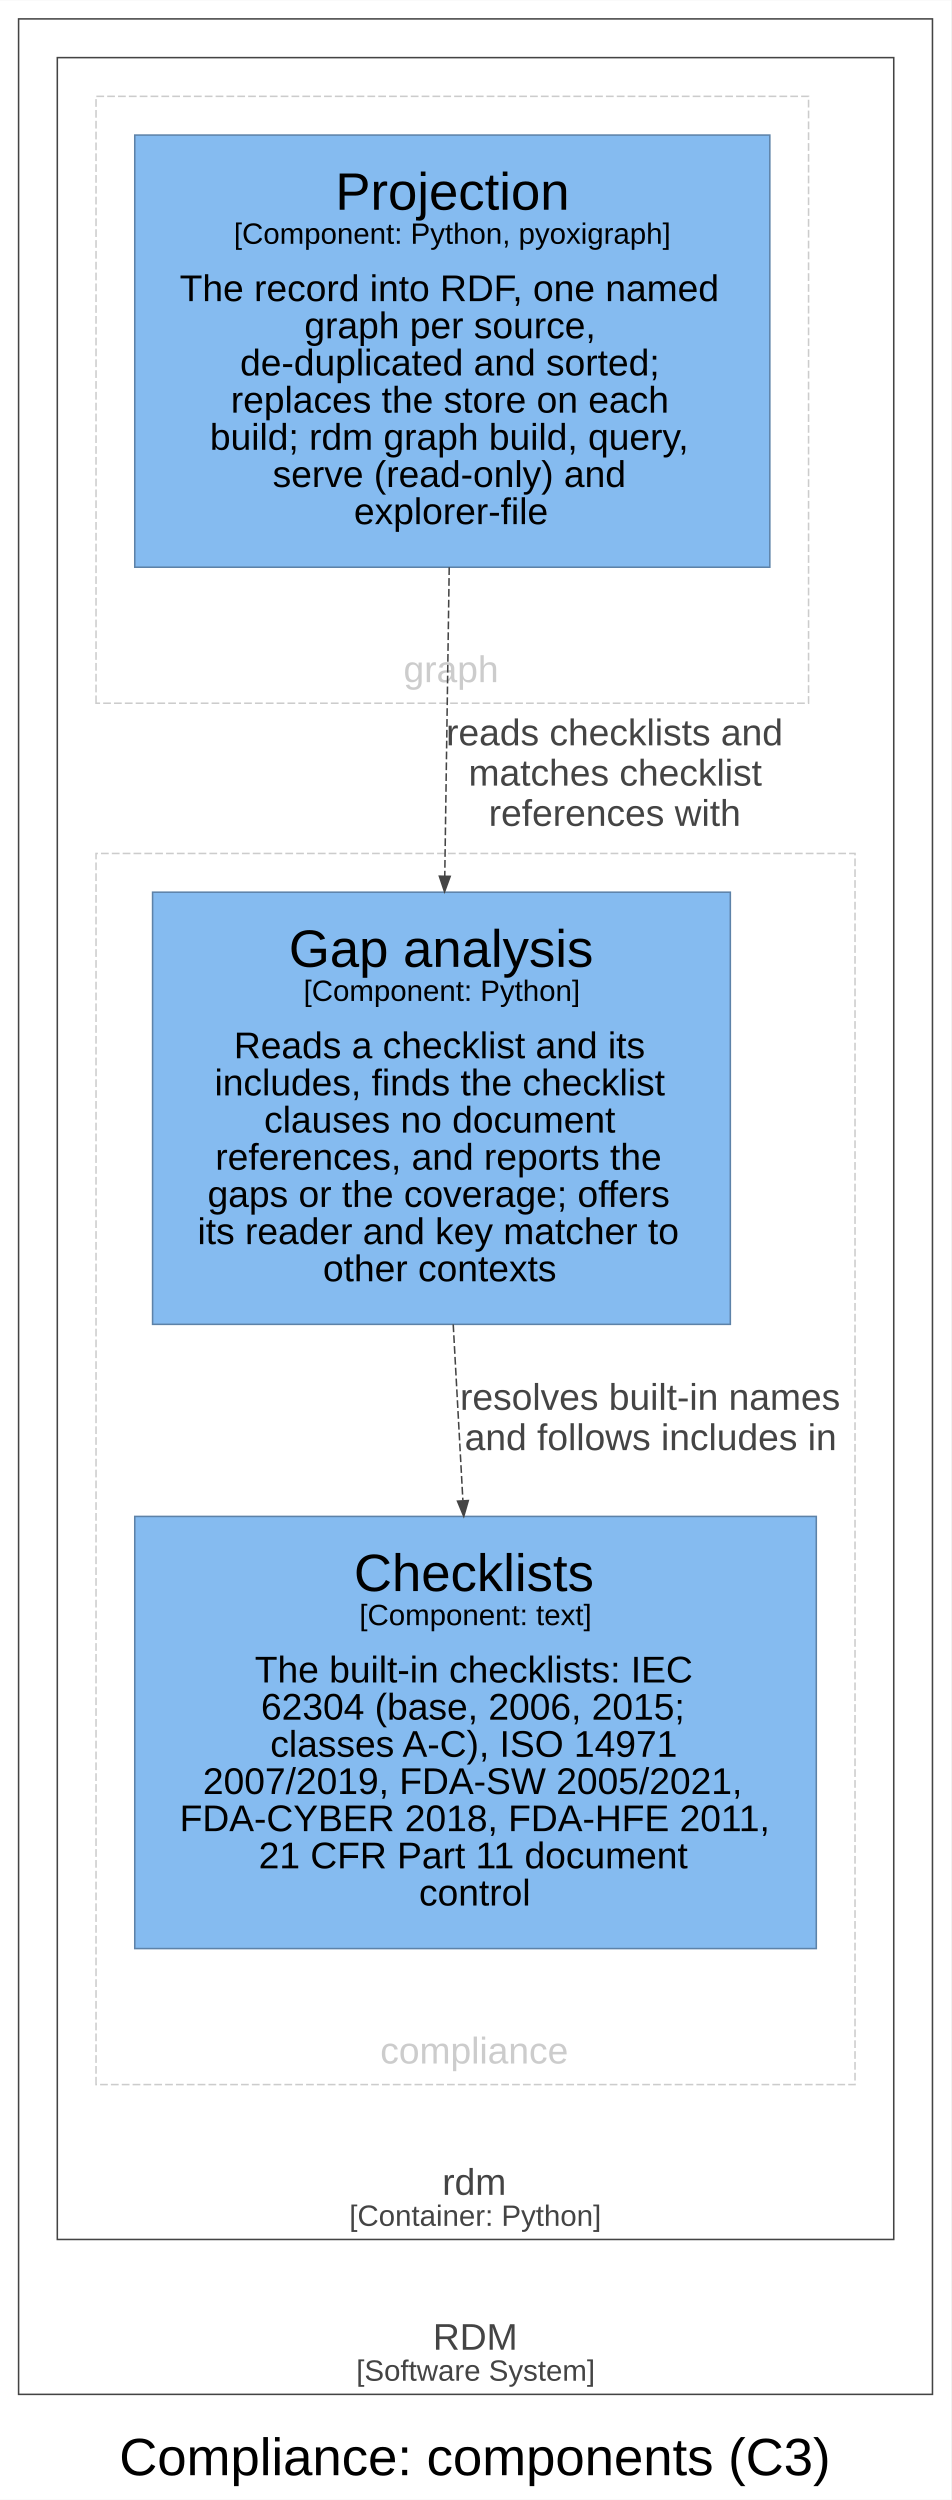
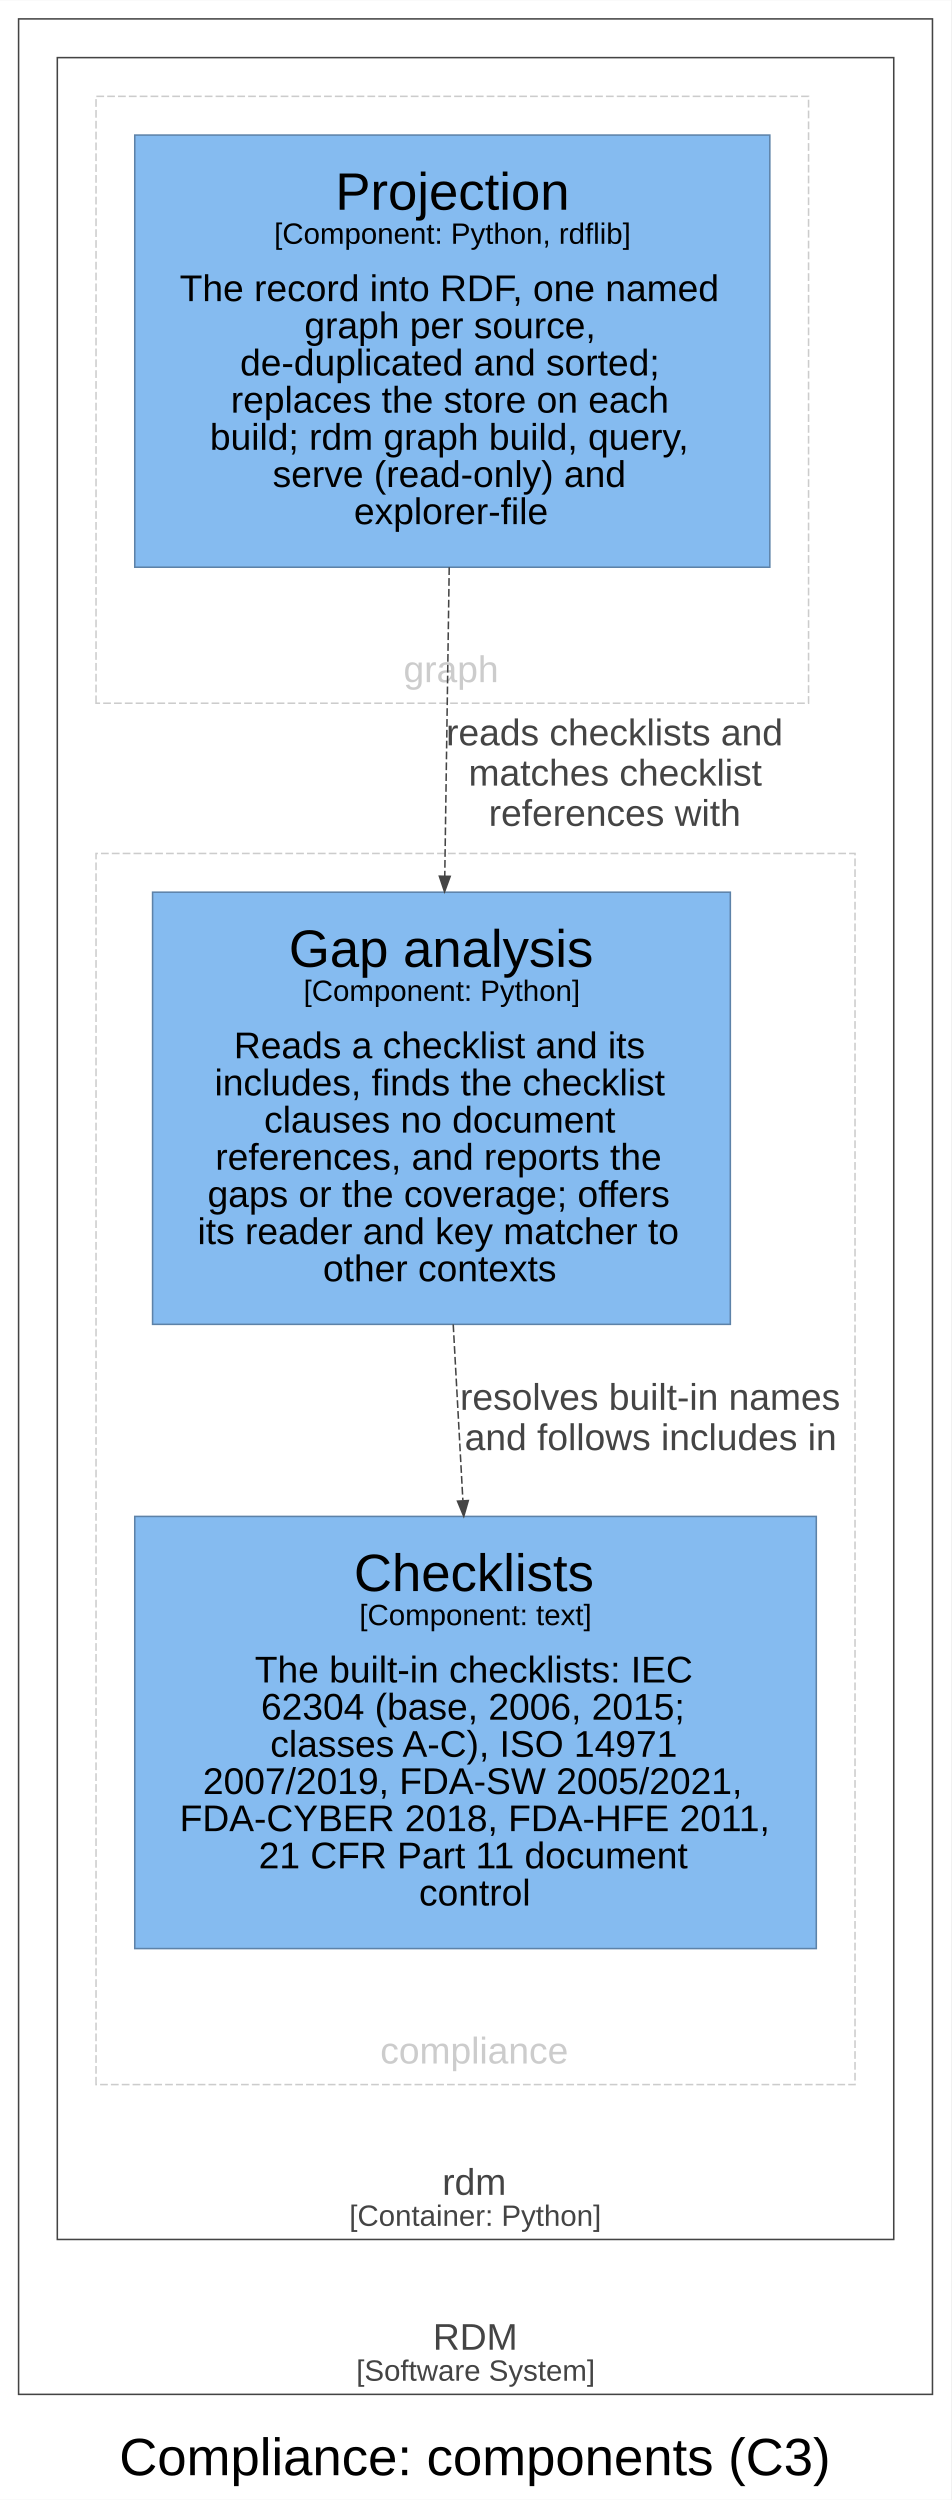
<svg xmlns="http://www.w3.org/2000/svg" width="614pt" height="1614pt" viewBox="0.00 0.00 614.00 1613.60">
  <g id="graph0" class="graph" transform="scale(1 1) rotate(0) translate(4 1609.6)">
    <polygon fill="white" stroke="transparent" points="-4,4 -4,-1609.6 610,-1609.6 610,4 -4,4" />
    <text text-anchor="start" x="73" y="-11.8" font-family="Arial" font-size="34.00">Compliance: components (C3)</text>
    <g id="clust1" class="cluster">
      <polygon fill="none" stroke="#444444" points="8,-64 8,-1597.6 598,-1597.6 598,-64 8,-64" />
      <text text-anchor="start" x="275.5" y="-92.8" font-family="Arial" font-size="24.00" fill="#444444">RDM</text>
      <text text-anchor="start" x="226" y="-72.8" font-family="Arial" font-size="19.00" fill="#444444">[Software System]</text>
    </g>
    <g id="clust2" class="cluster">
      <polygon fill="none" stroke="#444444" points="33,-164 33,-1572.6 573,-1572.6 573,-164 33,-164" />
      <text text-anchor="start" x="281.5" y="-192.8" font-family="Arial" font-size="24.00" fill="#444444">rdm</text>
      <text text-anchor="start" x="221.5" y="-172.8" font-family="Arial" font-size="19.00" fill="#444444">[Container: Python]</text>
    </g>
    <g id="clust3" class="cluster">
      <polygon fill="none" stroke="#cccccc" stroke-dasharray="5,2" points="58,-264 58,-1058.8 548,-1058.8 548,-264 58,-264" />
      <text text-anchor="start" x="241.5" y="-277.6" font-family="Arial" font-size="24.00" fill="#cccccc">compliance</text>
    </g>
    <g id="clust4" class="cluster">
      <polygon fill="none" stroke="#cccccc" stroke-dasharray="5,2" points="58,-1155.8 58,-1547.6 518,-1547.6 518,-1155.8 58,-1155.8" />
      <text text-anchor="start" x="256.5" y="-1169.4" font-family="Arial" font-size="24.00" fill="#cccccc">graph</text>
    </g>
    <g id="30" class="node">
      <polygon fill="#85bbf0" stroke="#5d82a8" points="467.5,-1033.8 94.5,-1033.8 94.5,-754.8 467.5,-754.8 467.5,-1033.8" />
      <text text-anchor="start" x="182.5" y="-985.6" font-family="Arial" font-size="34.00" fill="#000000">Gap analysis</text>
      <text text-anchor="start" x="192" y="-963.6" font-family="Arial" font-size="19.00" fill="#000000">[Component: Python]</text>
      <text text-anchor="start" x="147" y="-926.6" font-family="Arial" font-size="24.00" fill="#000000">Reads a checklist and its</text>
      <text text-anchor="start" x="134.5" y="-902.6" font-family="Arial" font-size="24.00" fill="#000000">includes, finds the checklist</text>
      <text text-anchor="start" x="166.5" y="-878.6" font-family="Arial" font-size="24.00" fill="#000000">clauses no document</text>
      <text text-anchor="start" x="135" y="-854.6" font-family="Arial" font-size="24.00" fill="#000000">references, and reports the</text>
      <text text-anchor="start" x="130" y="-830.6" font-family="Arial" font-size="24.00" fill="#000000">gaps or the coverage; offers</text>
      <text text-anchor="start" x="123.5" y="-806.6" font-family="Arial" font-size="24.00" fill="#000000">its reader and key matcher to</text>
      <text text-anchor="start" x="204.5" y="-782.6" font-family="Arial" font-size="24.00" fill="#000000">other contexts</text>
    </g>
    <g id="31" class="node">
      <polygon fill="#85bbf0" stroke="#5d82a8" points="523,-630.8 83,-630.8 83,-351.8 523,-351.8 523,-630.8" />
      <text text-anchor="start" x="224.5" y="-582.6" font-family="Arial" font-size="34.00" fill="#000000">Checklists</text>
      <text text-anchor="start" x="228" y="-560.6" font-family="Arial" font-size="19.00" fill="#000000">[Component: text]</text>
      <text text-anchor="start" x="160.5" y="-523.6" font-family="Arial" font-size="24.00" fill="#000000">The built-in checklists: IEC</text>
      <text text-anchor="start" x="164.5" y="-499.6" font-family="Arial" font-size="24.00" fill="#000000">62304 (base, 2006, 2015;</text>
      <text text-anchor="start" x="170.5" y="-475.6" font-family="Arial" font-size="24.00" fill="#000000">classes A-C), ISO 14971</text>
      <text text-anchor="start" x="127" y="-451.6" font-family="Arial" font-size="24.00" fill="#000000">2007/2019, FDA-SW 2005/2021,</text>
      <text text-anchor="start" x="112" y="-427.6" font-family="Arial" font-size="24.00" fill="#000000">FDA-CYBER 2018, FDA-HFE 2011,</text>
      <text text-anchor="start" x="163" y="-403.6" font-family="Arial" font-size="24.00" fill="#000000">21 CFR Part 11 document</text>
      <text text-anchor="start" x="266.5" y="-379.6" font-family="Arial" font-size="24.00" fill="#000000">control</text>
    </g>
-     <g id="82" class="edge">
+     <g id="98" class="edge">
      <path fill="none" stroke="#444444" stroke-dasharray="5,2" d="M288.6,-754.74C290.61,-718.11 292.79,-678.43 294.83,-641.28" />
      <polygon fill="#444444" stroke="#444444" points="298.34,-641.05 295.4,-630.87 291.36,-640.66 298.34,-641.05" />
      <text text-anchor="start" x="293" y="-699.6" font-family="Arial" font-size="24.00" fill="#444444">resolves built-in names</text>
      <text text-anchor="start" x="296" y="-673.6" font-family="Arial" font-size="24.00" fill="#444444">and follows includes in</text>
    </g>
    <g id="40" class="node">
      <polygon fill="#85bbf0" stroke="#5d82a8" points="493,-1522.6 83,-1522.6 83,-1243.6 493,-1243.6 493,-1522.6" />
      <text text-anchor="start" x="212.5" y="-1474.4" font-family="Arial" font-size="34.00" fill="#000000">Projection</text>
-       <text text-anchor="start" x="147" y="-1452.4" font-family="Arial" font-size="19.00" fill="#000000">[Component: Python, pyoxigraph]</text>
+       <text text-anchor="start" x="173" y="-1452.4" font-family="Arial" font-size="19.00" fill="#000000">[Component: Python, rdflib]</text>
      <text text-anchor="start" x="112" y="-1415.4" font-family="Arial" font-size="24.00" fill="#000000">The record into RDF, one named</text>
      <text text-anchor="start" x="192.5" y="-1391.4" font-family="Arial" font-size="24.00" fill="#000000">graph per source,</text>
      <text text-anchor="start" x="151" y="-1367.4" font-family="Arial" font-size="24.00" fill="#000000">de-duplicated and sorted;</text>
      <text text-anchor="start" x="145" y="-1343.4" font-family="Arial" font-size="24.00" fill="#000000">replaces the store on each</text>
      <text text-anchor="start" x="131.5" y="-1319.4" font-family="Arial" font-size="24.00" fill="#000000">build; rdm graph build, query,</text>
      <text text-anchor="start" x="172" y="-1295.4" font-family="Arial" font-size="24.00" fill="#000000">serve (read-only) and</text>
      <text text-anchor="start" x="224.5" y="-1271.4" font-family="Arial" font-size="24.00" fill="#000000">explorer-file</text>
    </g>
-     <g id="108" class="edge">
+     <g id="124" class="edge">
      <path fill="none" stroke="#444444" stroke-dasharray="5,2" d="M286.01,-1243.58C285.11,-1181.28 284.05,-1107.66 283.14,-1044.18" />
      <polygon fill="#444444" stroke="#444444" points="286.64,-1044.03 283,-1034.09 279.64,-1044.14 286.64,-1044.03" />
      <text text-anchor="start" x="284" y="-1128.6" font-family="Arial" font-size="24.00" fill="#444444">reads checklists and</text>
      <text text-anchor="start" x="298.5" y="-1102.6" font-family="Arial" font-size="24.00" fill="#444444">matches checklist</text>
      <text text-anchor="start" x="311.5" y="-1076.6" font-family="Arial" font-size="24.00" fill="#444444">references with</text>
    </g>
  </g>
</svg>
